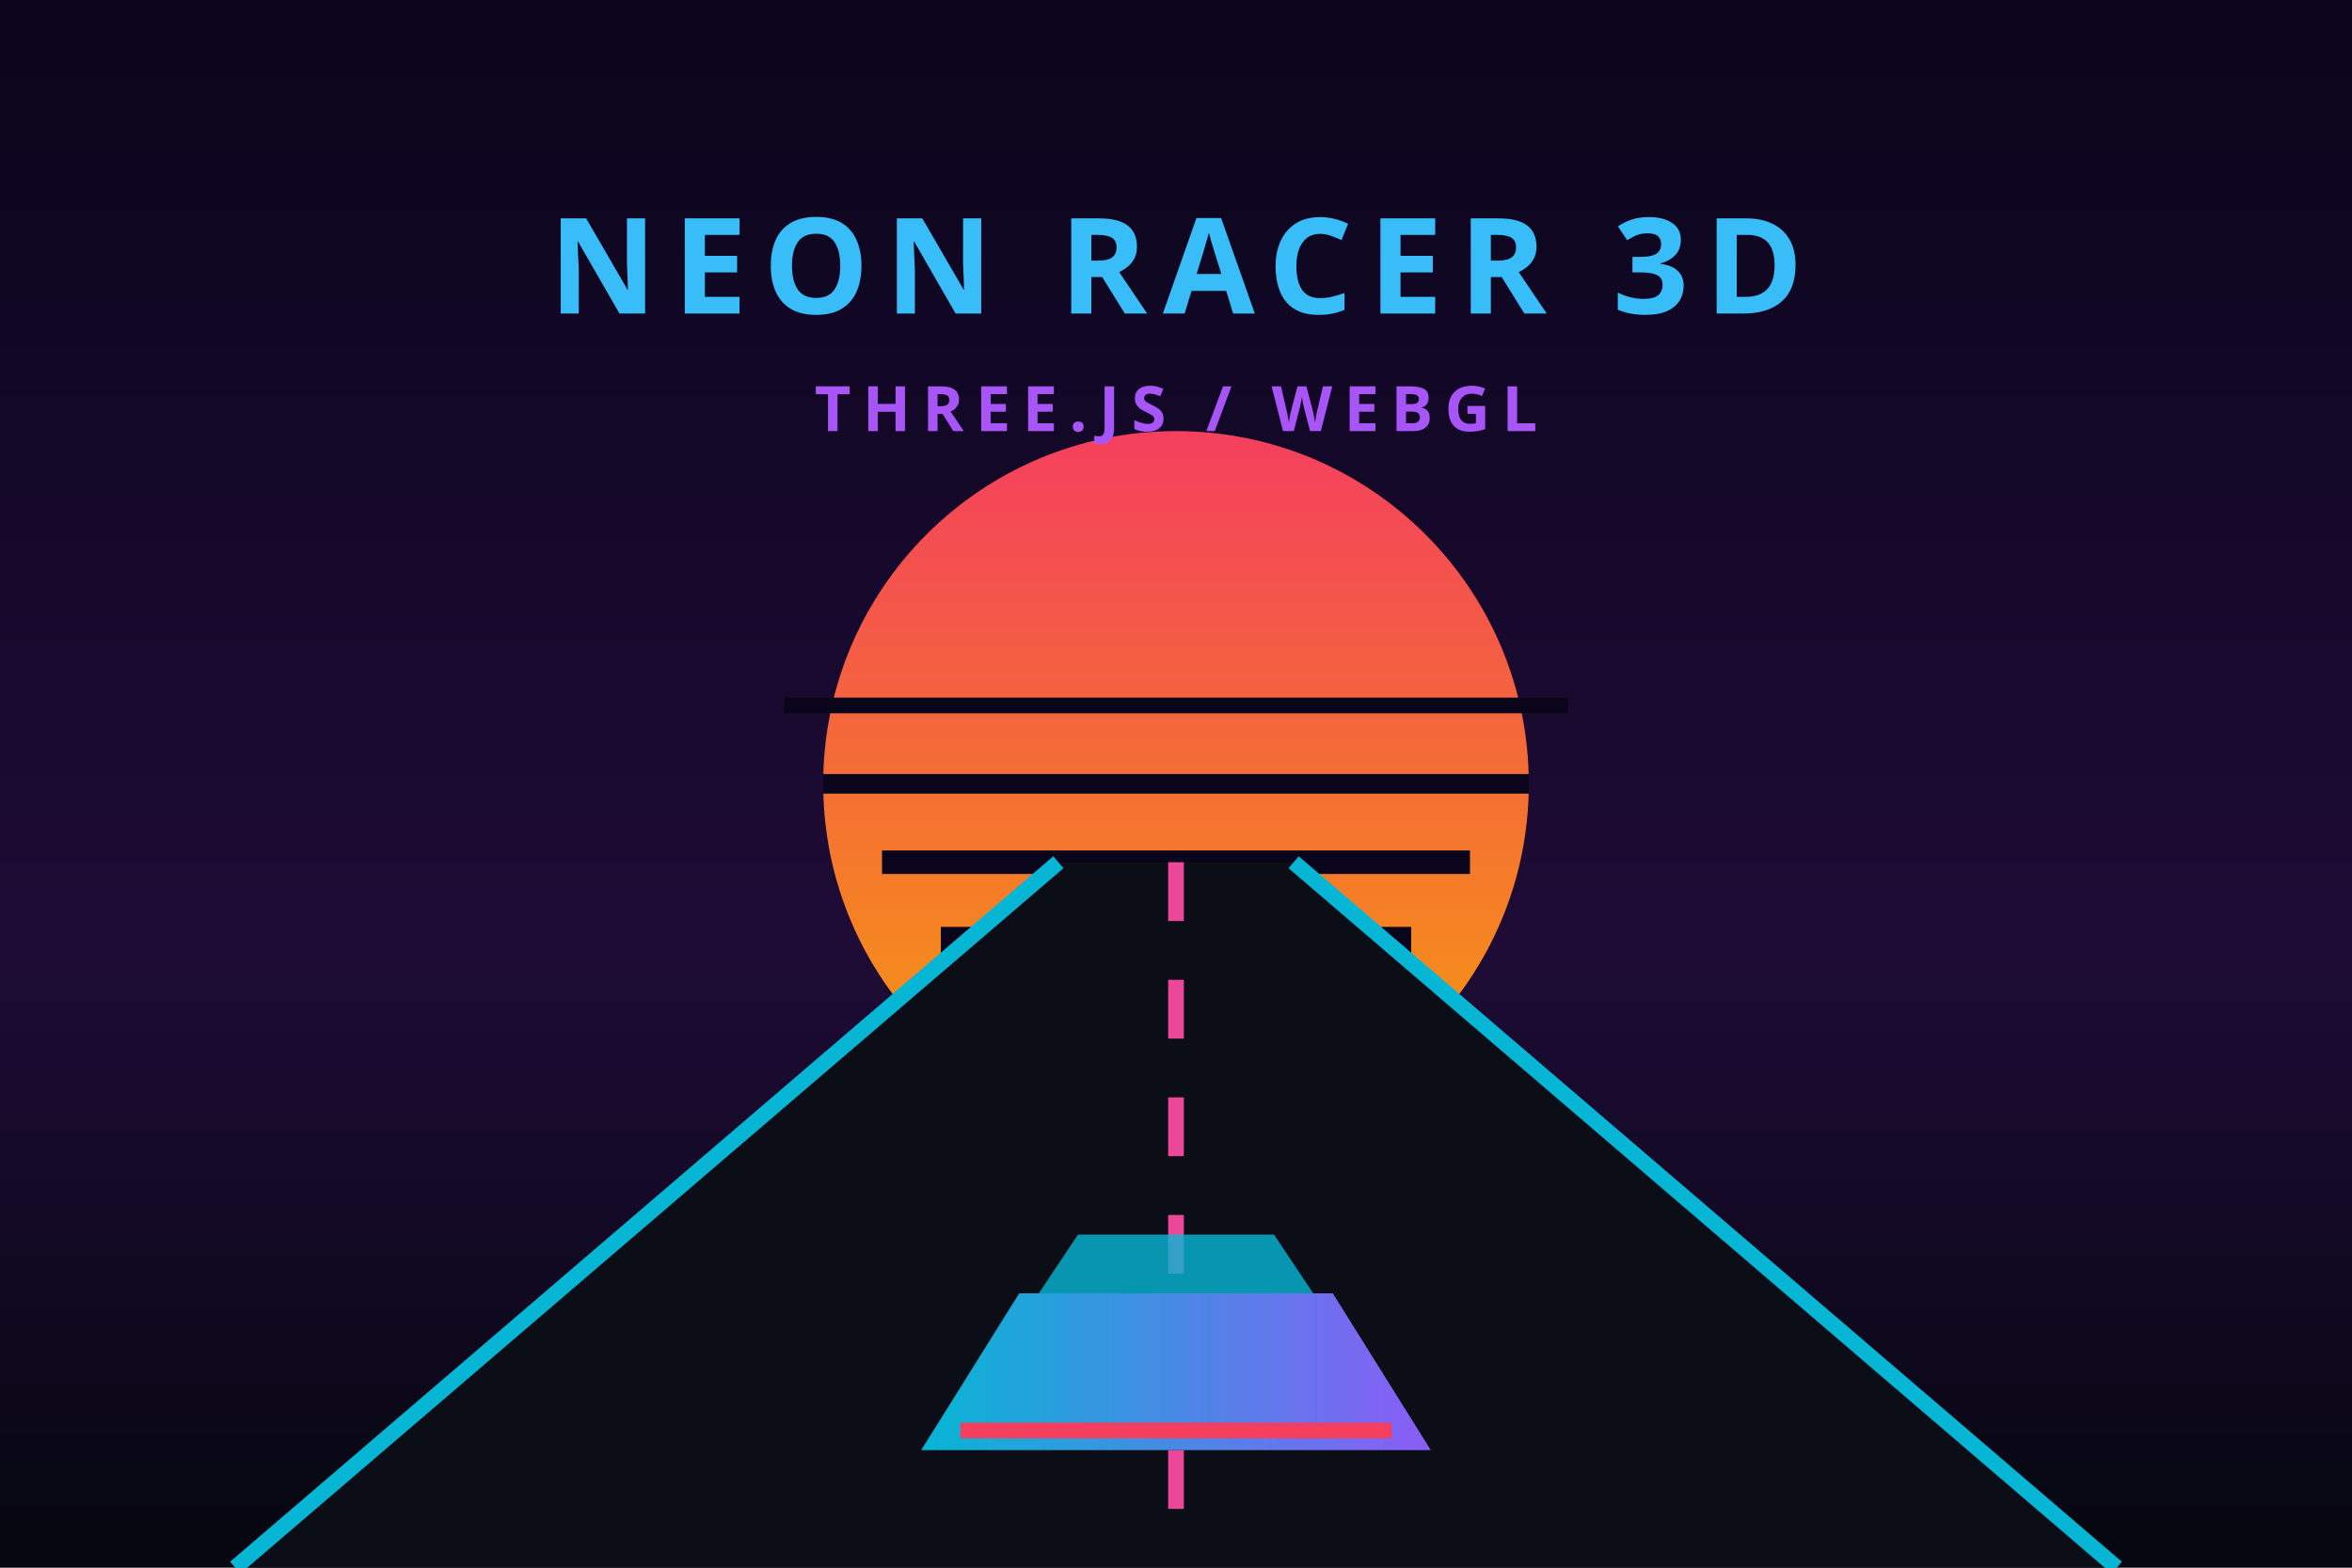
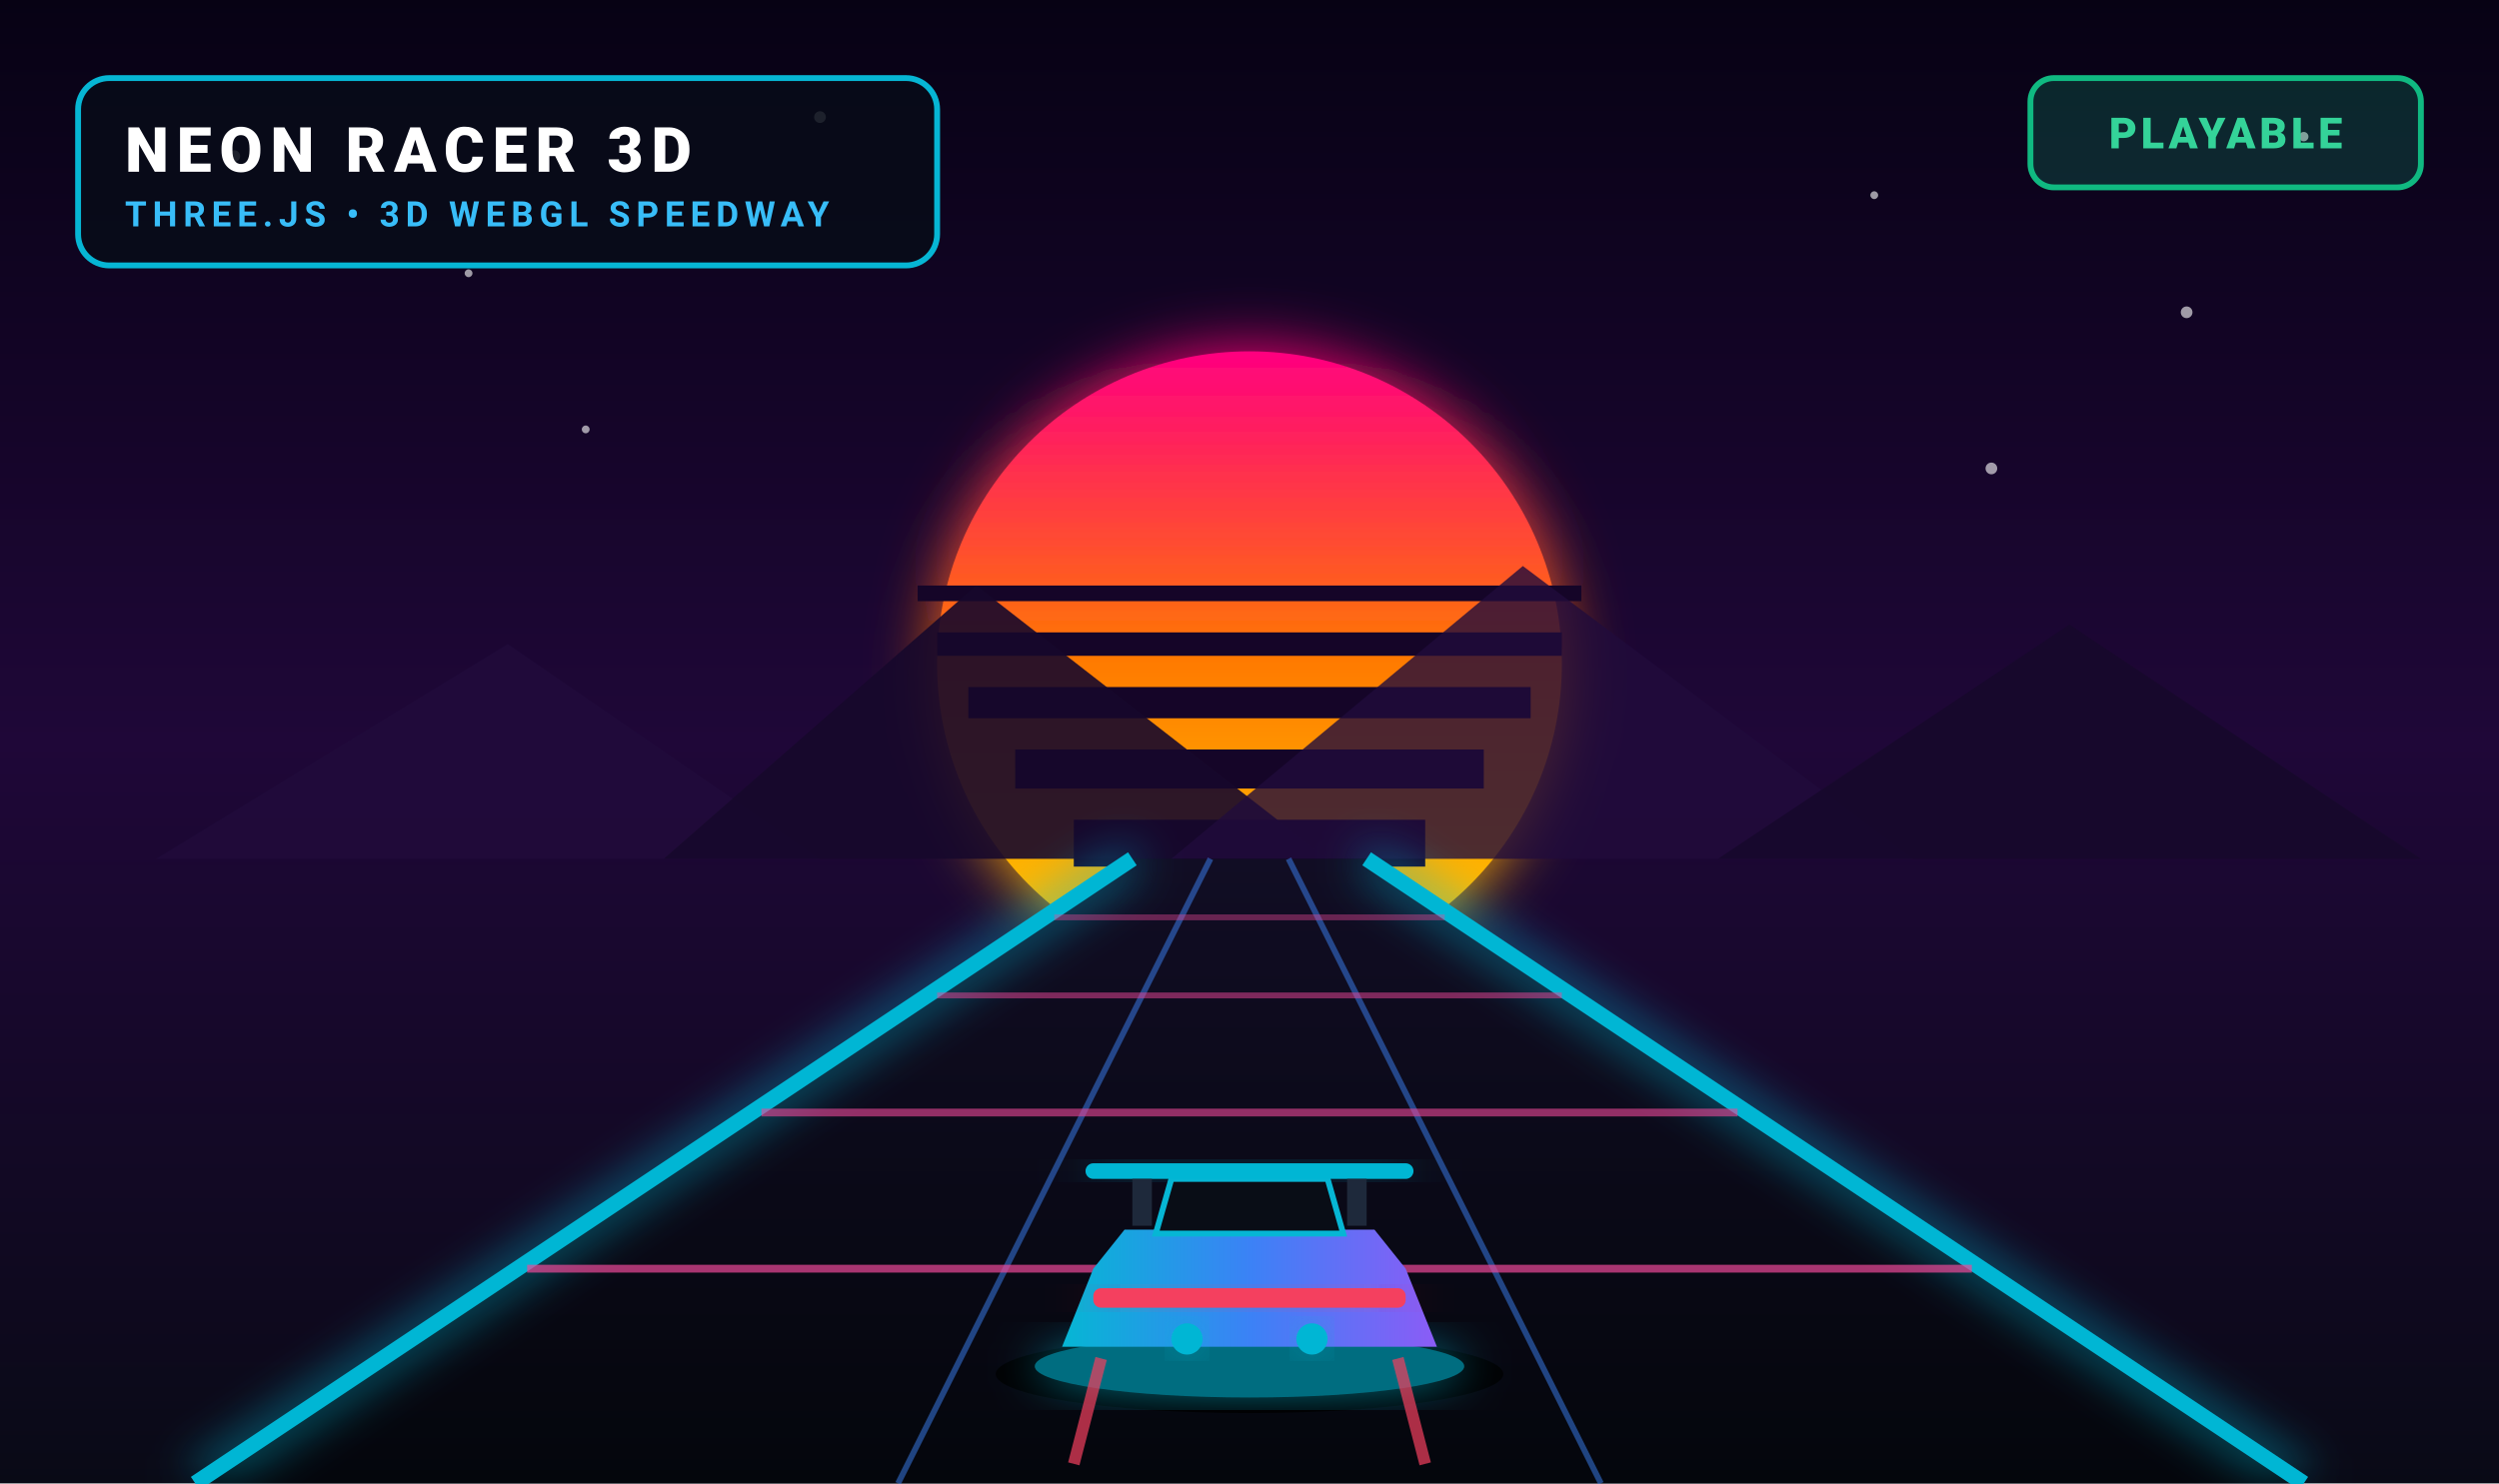
- <svg xmlns="http://www.w3.org/2000/svg" viewBox="0 0 600 400" width="100%" height="100%">
+ <svg xmlns="http://www.w3.org/2000/svg" viewBox="0 0 640 380" width="100%" height="100%">
  <defs>
-     <linearGradient id="bg" x1="0%" y1="0%" x2="0%" y2="100%">
-       <stop offset="0%" stop-color="#0a051b" />
-       <stop offset="60%" stop-color="#1e0b36" />
-       <stop offset="100%" stop-color="#05070f" />
+     <linearGradient id="nr-bg" x1="0%" y1="0%" x2="0%" y2="100%">
+       <stop offset="0%" stop-color="#070214" />
+       <stop offset="50%" stop-color="#1f0738" />
+       <stop offset="100%" stop-color="#090a16" />
    </linearGradient>
-     <linearGradient id="sun" x1="0%" y1="0%" x2="0%" y2="100%">
-       <stop offset="0%" stop-color="#f43f5e" />
-       <stop offset="100%" stop-color="#f59e0b" />
+     <linearGradient id="nr-sun" x1="0%" y1="0%" x2="0%" y2="100%">
+       <stop offset="0%" stop-color="#ff007f" />
+       <stop offset="50%" stop-color="#ff7b00" />
+       <stop offset="100%" stop-color="#ffd000" />
    </linearGradient>
-     <linearGradient id="car" x1="0%" y1="0%" x2="100%" y2="0%">
+     <linearGradient id="nr-car" x1="0%" y1="0%" x2="100%" y2="0%">
      <stop offset="0%" stop-color="#06b6d4" />
+       <stop offset="50%" stop-color="#3b82f6" />
      <stop offset="100%" stop-color="#8b5cf6" />
    </linearGradient>
+     <linearGradient id="nr-road" x1="0%" y1="0%" x2="0%" y2="100%">
+       <stop offset="0%" stop-color="#110d24" />
+       <stop offset="100%" stop-color="#04060c" />
+     </linearGradient>
+     <filter id="glow-cyan" x="-20%" y="-20%" width="140%" height="140%">
+       <feGaussianBlur stdDeviation="6" result="blur" />
+       <feMerge>
+         <feMergeNode in="blur" />
+         <feMergeNode in="SourceGraphic" />
+       </feMerge>
+     </filter>
+     <filter id="glow-magenta" x="-20%" y="-20%" width="140%" height="140%">
+       <feGaussianBlur stdDeviation="8" result="blur" />
+       <feMerge>
+         <feMergeNode in="blur" />
+         <feMergeNode in="SourceGraphic" />
+       </feMerge>
+     </filter>
  </defs>
-   <rect width="600" height="400" fill="url(#bg)" />
-   <circle cx="300" cy="200" r="90" fill="url(#sun)" />
-   <line x1="200" y1="180" x2="400" y2="180" stroke="#0a051b" stroke-width="4" />
-   <line x1="210" y1="200" x2="390" y2="200" stroke="#0a051b" stroke-width="5" />
-   <line x1="225" y1="220" x2="375" y2="220" stroke="#0a051b" stroke-width="6" />
-   <line x1="240" y1="240" x2="360" y2="240" stroke="#0a051b" stroke-width="7" />
-   <polygon points="270,220 330,220 540,400 60,400" fill="#0b0e17" />
-   <line x1="270" y1="220" x2="60" y2="400" stroke="#06b6d4" stroke-width="4" />
-   <line x1="330" y1="220" x2="540" y2="400" stroke="#06b6d4" stroke-width="4" />
-   <line x1="300" y1="220" x2="300" y2="400" stroke="#ec4899" stroke-width="4" stroke-dasharray="15,15" />
-   <polygon points="260,330 340,330 365,370 235,370" fill="url(#car)" />
-   <polygon points="275,315 325,315 335,330 265,330" fill="#06b6d4" opacity="0.8" />
-   <line x1="245" y1="365" x2="355" y2="365" stroke="#f43f5e" stroke-width="4" />
-   <text x="300" y="80" text-anchor="middle" font-family="'Orbitron', sans-serif" font-size="34" font-weight="900" fill="#38bdf8" letter-spacing="4">NEON RACER 3D</text>
-   <text x="300" y="110" text-anchor="middle" font-family="'Rajdhani', sans-serif" font-size="16" font-weight="700" fill="#a855f7" letter-spacing="3">THREE.JS / WEBGL</text>
+   <rect width="640" height="380" fill="url(#nr-bg)" />
+   <g fill="#ffffff" opacity="0.6">
+     <circle cx="60" cy="40" r="1.5" />
+     <circle cx="120" cy="70" r="1" />
+     <circle cx="210" cy="30" r="1.5" />
+     <circle cx="480" cy="50" r="1" />
+     <circle cx="560" cy="80" r="1.5" />
+     <circle cx="590" cy="35" r="1.2" />
+     <circle cx="150" cy="110" r="1" />
+     <circle cx="510" cy="120" r="1.5" />
+   </g>
+   <circle cx="320" cy="170" r="80" fill="url(#nr-sun)" filter="url(#glow-magenta)" />
+   <rect x="235" y="150" width="170" height="4" fill="#150528" />
+   <rect x="240" y="162" width="160" height="6" fill="#150528" />
+   <rect x="248" y="176" width="144" height="8" fill="#150528" />
+   <rect x="260" y="192" width="120" height="10" fill="#150528" />
+   <rect x="275" y="210" width="90" height="12" fill="#150528" />
+   <polygon points="40,220 130,165 210,220" fill="#200b3b" opacity="0.8" />
+   <polygon points="170,220 250,150 340,220" fill="#16082b" opacity="0.9" />
+   <polygon points="300,220 390,145 490,220" fill="#200b3b" opacity="0.8" />
+   <polygon points="440,220 530,160 620,220" fill="#16082b" opacity="0.9" />
+   <polygon points="290,220 350,220 590,380 50,380" fill="url(#nr-road)" />
+   <line x1="290" y1="220" x2="50" y2="380" stroke="#06b6d4" stroke-width="4" filter="url(#glow-cyan)" />
+   <line x1="350" y1="220" x2="590" y2="380" stroke="#06b6d4" stroke-width="4" filter="url(#glow-cyan)" />
+   <line x1="310" y1="220" x2="230" y2="380" stroke="#3b82f6" stroke-width="1.5" opacity="0.5" />
+   <line x1="330" y1="220" x2="410" y2="380" stroke="#3b82f6" stroke-width="1.5" opacity="0.5" />
+   <line x1="270" y1="235" x2="370" y2="235" stroke="#ec4899" stroke-width="1.5" opacity="0.4" />
+   <line x1="240" y1="255" x2="400" y2="255" stroke="#ec4899" stroke-width="1.5" opacity="0.5" />
+   <line x1="195" y1="285" x2="445" y2="285" stroke="#ec4899" stroke-width="2" opacity="0.6" />
+   <line x1="135" y1="325" x2="505" y2="325" stroke="#ec4899" stroke-width="2" opacity="0.7" />
+   <line x1="320" y1="220" x2="320" y2="380" stroke="#f43f5e" stroke-width="5" stroke-dasharray="14 18" filter="url(#glow-magenta)" />
+   <g transform="translate(320, 310)">
+     <ellipse cx="0" cy="42" rx="65" ry="10" fill="#000000" opacity="0.8" />
+     <ellipse cx="0" cy="40" rx="55" ry="8" fill="#06b6d4" opacity="0.6" filter="url(#glow-cyan)" />
+     <polygon points="-48,35 48,35 40,15 32,5 -32,5 -40,15" fill="url(#nr-car)" />
+     <polygon points="-24,6 24,6 20,-8 -20,-8" fill="#090d16" stroke="#06b6d4" stroke-width="1.5" />
+     <rect x="-42" y="-12" width="84" height="4" rx="2" fill="#06b6d4" filter="url(#glow-cyan)" />
+     <rect x="-30" y="-8" width="5" height="12" fill="#1e293b" />
+     <rect x="25" y="-8" width="5" height="12" fill="#1e293b" />
+     <rect x="-40" y="20" width="80" height="5" rx="2" fill="#f43f5e" filter="url(#glow-magenta)" />
+     <circle cx="-16" cy="33" r="4" fill="#06b6d4" filter="url(#glow-cyan)" />
+     <circle cx="16" cy="33" r="4" fill="#06b6d4" filter="url(#glow-cyan)" />
+     <line x1="-38" y1="38" x2="-45" y2="65" stroke="#f43f5e" stroke-width="3" opacity="0.7" />
+     <line x1="38" y1="38" x2="45" y2="65" stroke="#f43f5e" stroke-width="3" opacity="0.7" />
+   </g>
+   <rect x="20" y="20" width="220" height="48" rx="8" fill="#080c18" fill-opacity="0.85" stroke="#06b6d4" stroke-width="1.5" />
+   <text x="32" y="44" font-family="-apple-system, BlinkMacSystemFont, 'Segoe UI', Roboto, sans-serif" font-size="16" font-weight="900" fill="#ffffff" letter-spacing="2">NEON RACER 3D</text>
+   <text x="32" y="58" font-family="-apple-system, BlinkMacSystemFont, 'Segoe UI', Roboto, sans-serif" font-size="9" font-weight="700" fill="#38bdf8" letter-spacing="1.5">THREE.JS • 3D WEBGL SPEEDWAY</text>
+   <rect x="520" y="20" width="100" height="28" rx="6" fill="#10b981" fill-opacity="0.2" stroke="#10b981" stroke-width="1.5" />
+   <text x="570" y="38" text-anchor="middle" font-family="-apple-system, BlinkMacSystemFont, 'Segoe UI', Roboto, sans-serif" font-size="11" font-weight="800" fill="#34d399" letter-spacing="1">PLAYABLE</text>
</svg>
